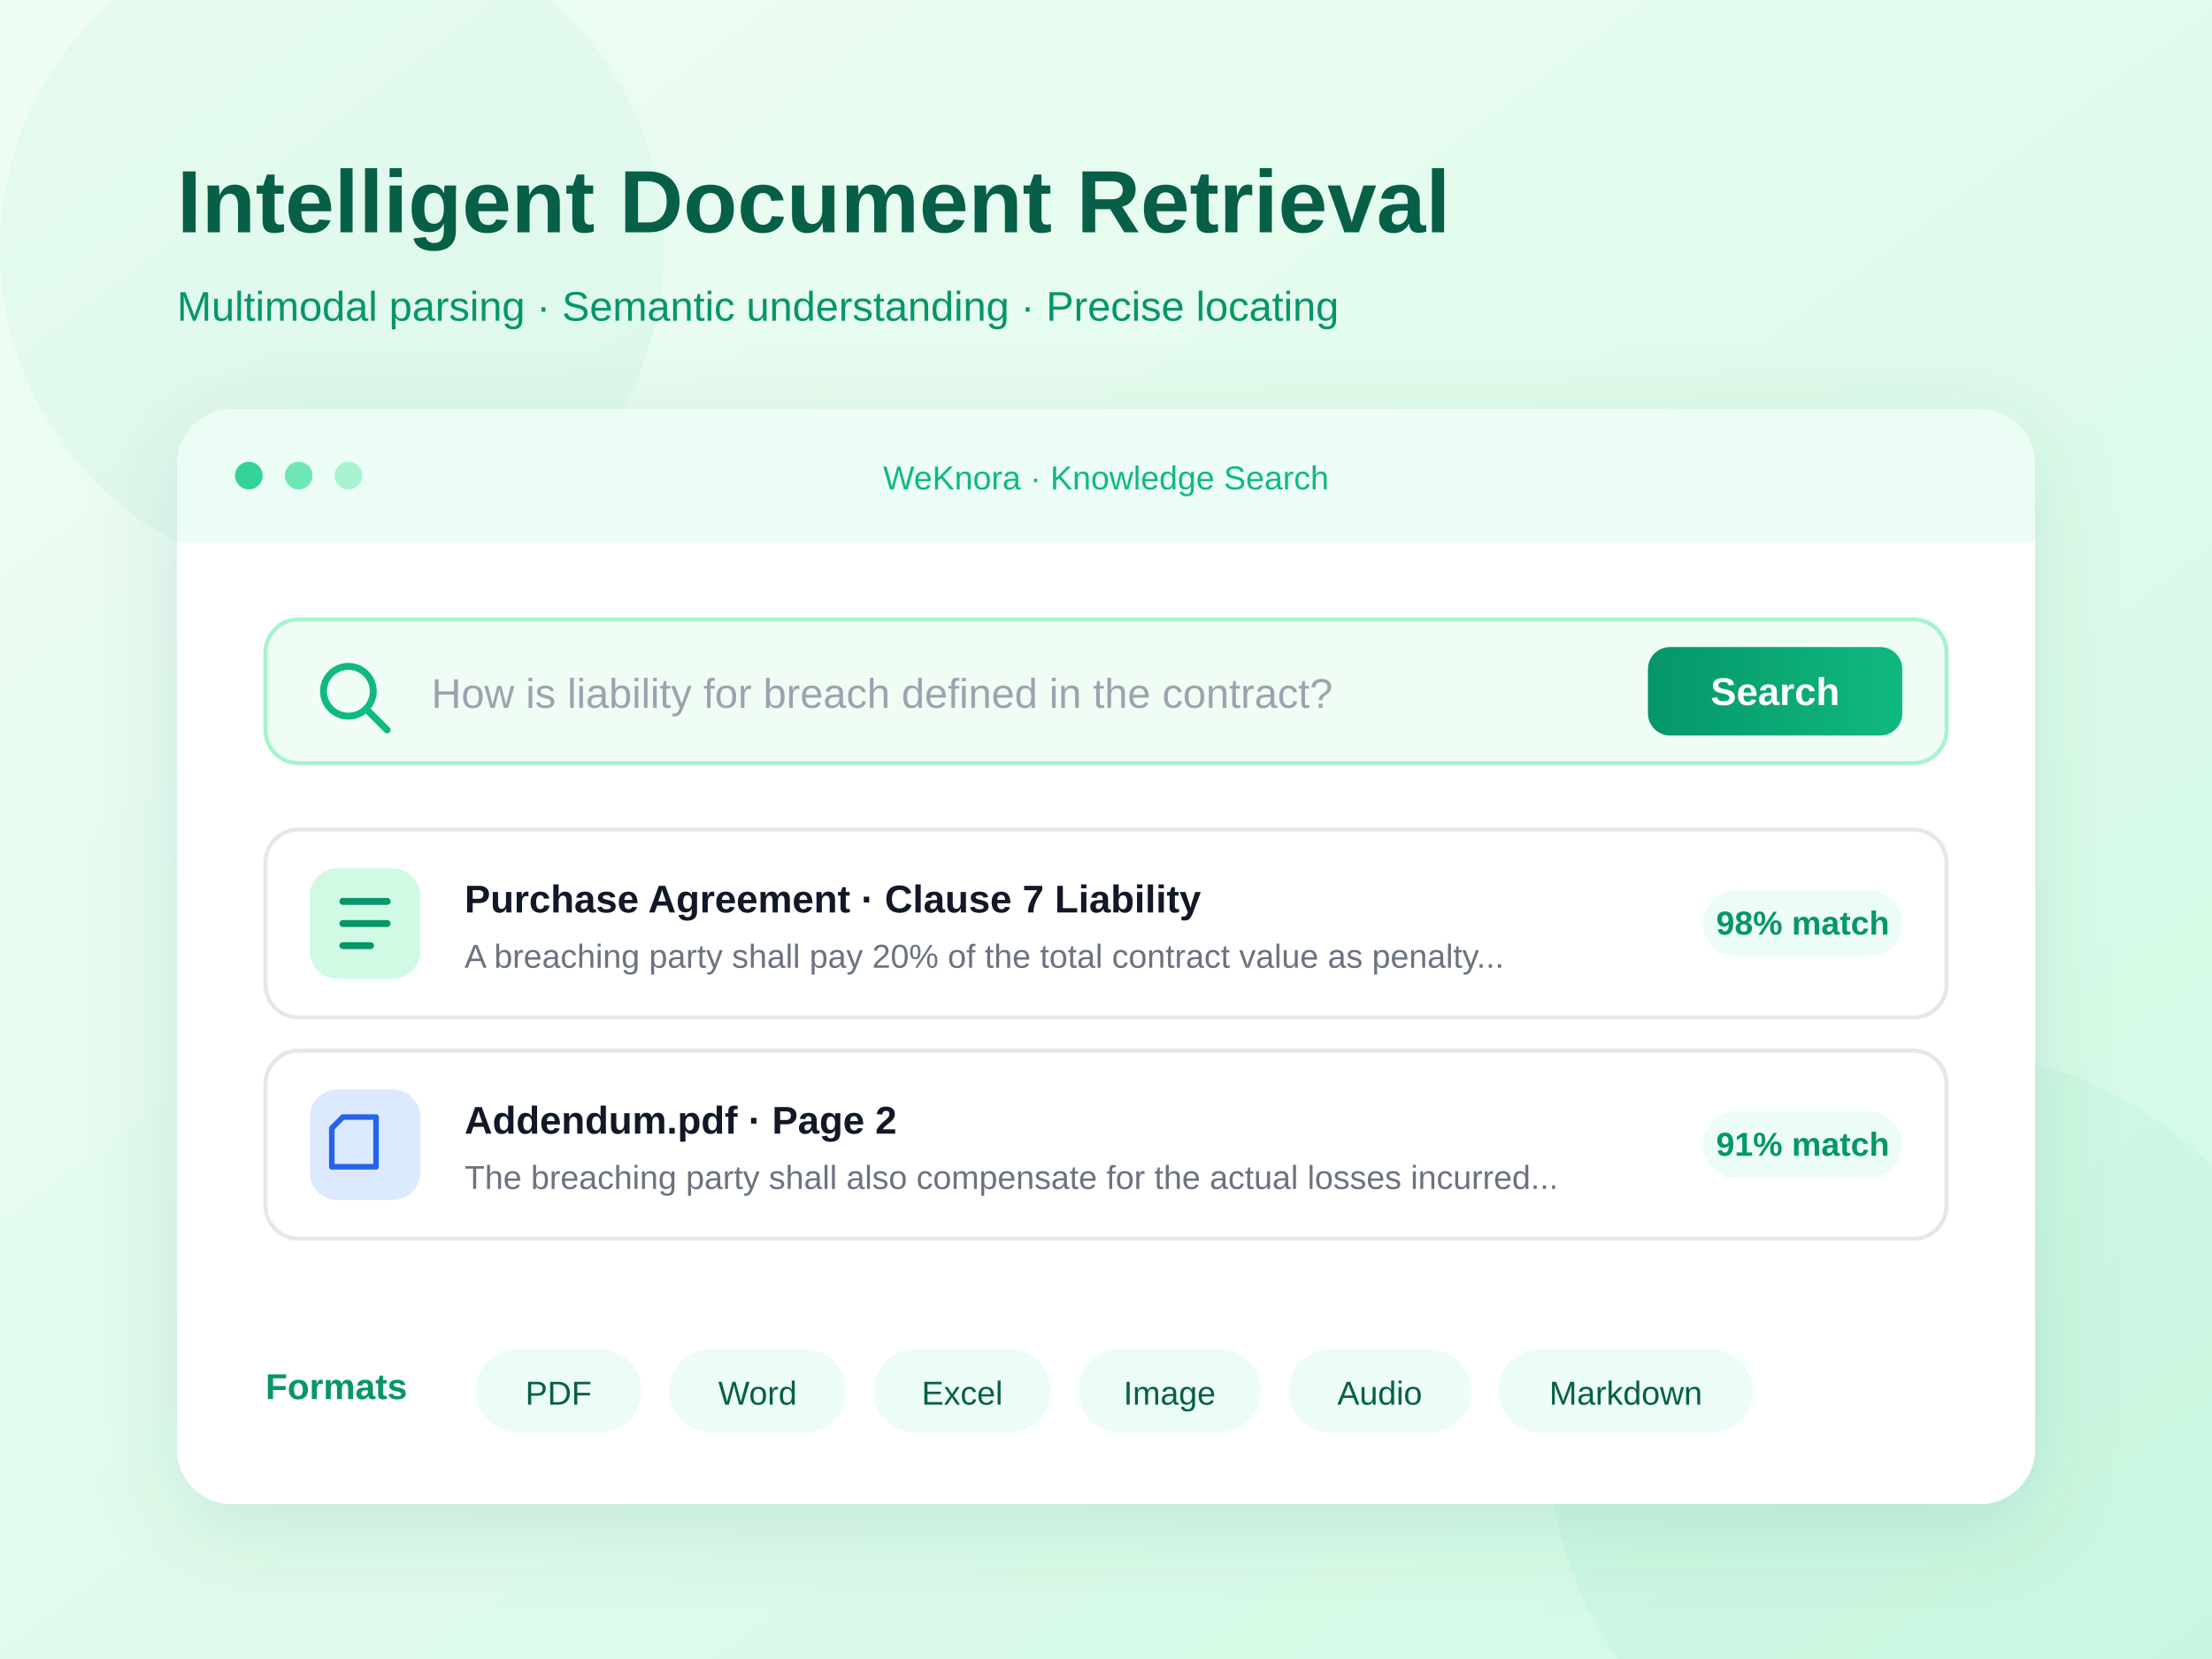
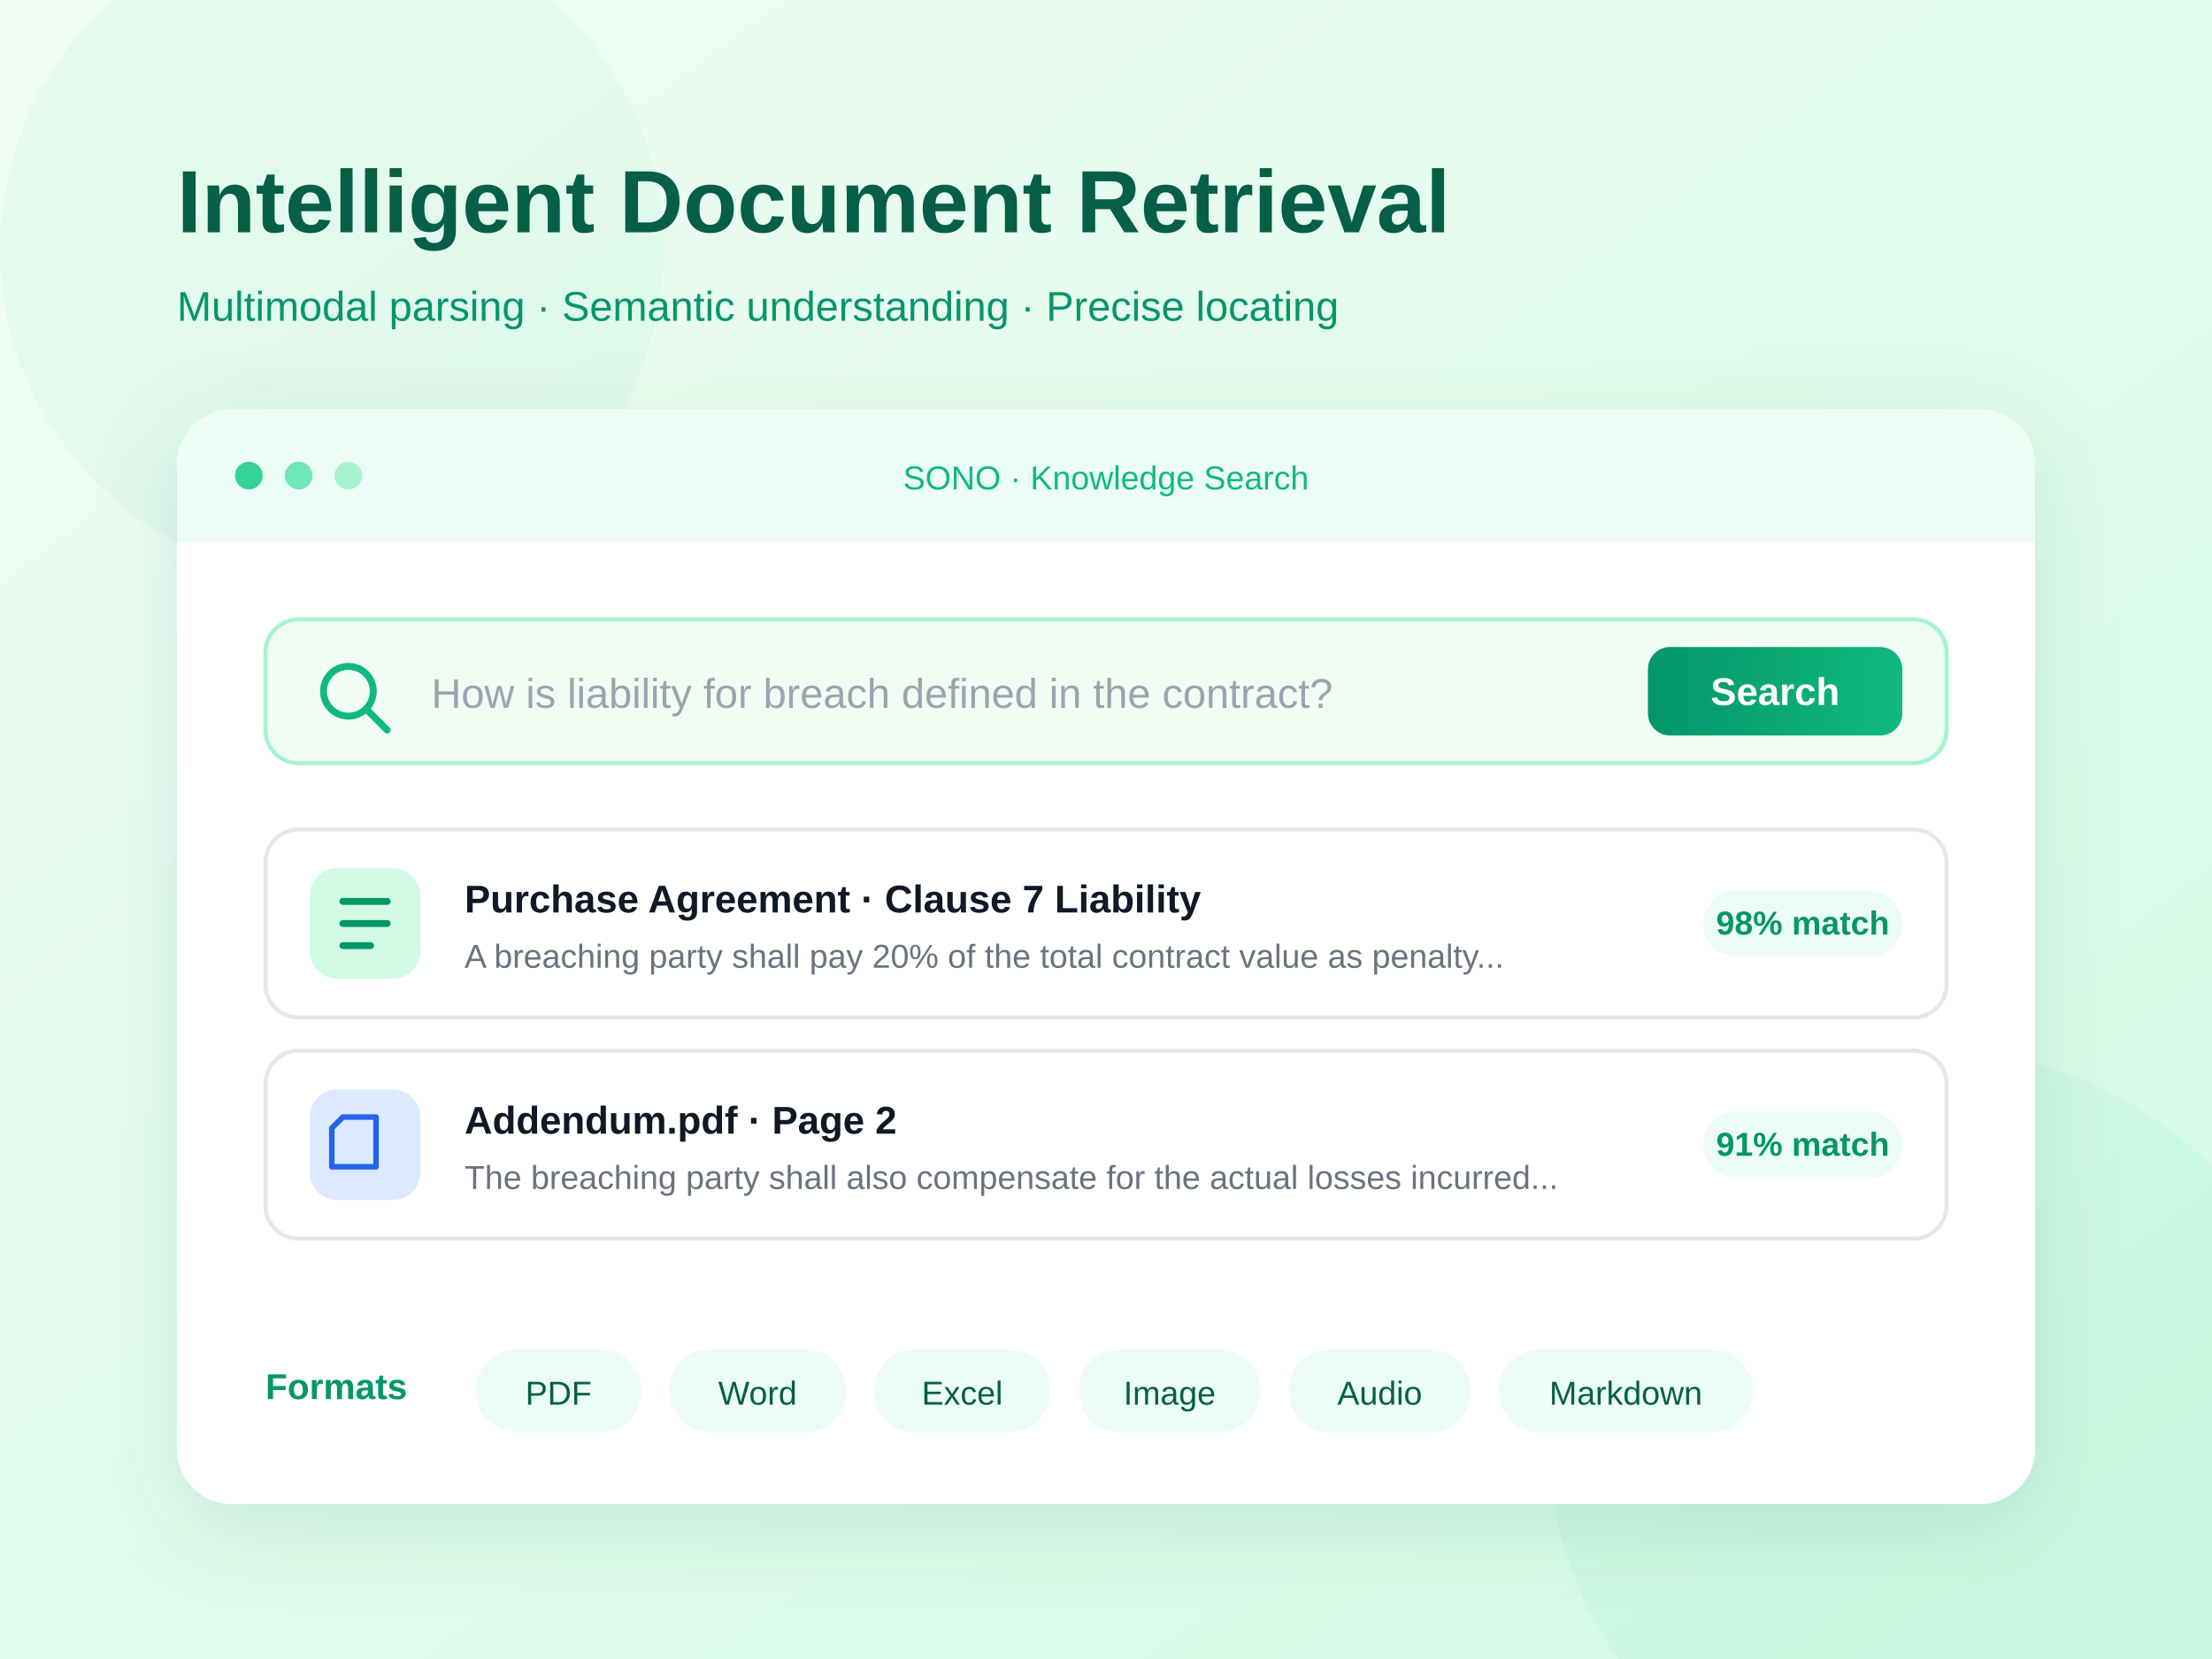
<svg xmlns="http://www.w3.org/2000/svg" viewBox="0 0 800 600">
  <defs>
    <linearGradient id="bg1" x1="0%" y1="0%" x2="100%" y2="100%">
      <stop offset="0%" stop-color="#F0FDF4" />
      <stop offset="100%" stop-color="#D1FAE5" />
    </linearGradient>
    <linearGradient id="brand1" x1="0%" y1="0%" x2="100%" y2="0%">
      <stop offset="0%" stop-color="#059669" />
      <stop offset="100%" stop-color="#10B981" />
    </linearGradient>
    <filter id="soft1" x="-20%" y="-20%" width="140%" height="140%">
      <feDropShadow dx="0" dy="8" stdDeviation="16" flood-color="#065F46" flood-opacity="0.12" />
    </filter>
  </defs>
  <rect width="800" height="600" fill="url(#bg1)" />
  <circle cx="120" cy="90" r="120" fill="#10B981" opacity="0.05" />
  <circle cx="700" cy="520" r="140" fill="#34D399" opacity="0.06" />
  <text x="64" y="84" font-family="Arial, sans-serif" font-size="32" font-weight="700" fill="#065F46">Intelligent Document Retrieval</text>
  <text x="64" y="116" font-family="Arial, sans-serif" font-size="15" fill="#059669">Multimodal parsing · Semantic understanding · Precise locating</text>
  <g filter="url(#soft1)">
    <rect x="64" y="148" width="672" height="396" rx="20" fill="#FFFFFF" />
  </g>
  <rect x="64" y="148" width="672" height="48" rx="20" fill="#ECFDF5" />
  <rect x="64" y="176" width="672" height="20" fill="#ECFDF5" />
  <circle cx="90" cy="172" r="5" fill="#34D399" />
  <circle cx="108" cy="172" r="5" fill="#6EE7B7" />
  <circle cx="126" cy="172" r="5" fill="#A7F3D0" />
-   <text x="400" y="177" font-family="Arial, sans-serif" font-size="12" fill="#10B981" text-anchor="middle">WeKnora · Knowledge Search</text>
+   <text x="400" y="177" font-family="Arial, sans-serif" font-size="12" fill="#10B981" text-anchor="middle">SONO · Knowledge Search</text>
  <g transform="translate(96, 224)">
    <rect width="608" height="52" rx="12" fill="#F0FDF4" stroke="#A7F3D0" stroke-width="1.5" />
    <circle cx="30" cy="26" r="9" fill="none" stroke="#10B981" stroke-width="2.5" />
    <line x1="37" y1="33" x2="44" y2="40" stroke="#10B981" stroke-width="2.5" stroke-linecap="round" />
    <text x="60" y="32" font-family="Arial, sans-serif" font-size="15" fill="#9CA3AF">How is liability for breach defined in the contract?</text>
    <rect x="500" y="10" width="92" height="32" rx="8" fill="url(#brand1)" />
    <text x="546" y="31" font-family="Arial, sans-serif" font-size="14" font-weight="600" fill="#FFFFFF" text-anchor="middle">Search</text>
  </g>
  <g transform="translate(96, 300)">
    <rect width="608" height="68" rx="12" fill="#FFFFFF" stroke="#E5E7EB" stroke-width="1.5" />
    <rect x="16" y="14" width="40" height="40" rx="10" fill="#D1FAE5" />
    <path d="M28 26 H44 M28 34 H44 M28 42 H38" stroke="#059669" stroke-width="2.5" stroke-linecap="round" />
    <text x="72" y="30" font-family="Arial, sans-serif" font-size="14" font-weight="600" fill="#111827">Purchase Agreement · Clause 7 Liability</text>
    <text x="72" y="50" font-family="Arial, sans-serif" font-size="12" fill="#6B7280">A breaching party shall pay 20% of the total contract value as penalty...</text>
    <rect x="520" y="22" width="72" height="24" rx="12" fill="#ECFDF5" />
    <text x="556" y="38" font-family="Arial, sans-serif" font-size="12" font-weight="600" fill="#059669" text-anchor="middle">98% match</text>
  </g>
  <g transform="translate(96, 380)">
    <rect width="608" height="68" rx="12" fill="#FFFFFF" stroke="#E5E7EB" stroke-width="1.5" />
    <rect x="16" y="14" width="40" height="40" rx="10" fill="#DBEAFE" />
    <path d="M28 24 h12 v18 h-16 v-14 z" fill="none" stroke="#2563EB" stroke-width="2" stroke-linejoin="round" />
    <text x="72" y="30" font-family="Arial, sans-serif" font-size="14" font-weight="600" fill="#111827">Addendum.pdf · Page 2</text>
    <text x="72" y="50" font-family="Arial, sans-serif" font-size="12" fill="#6B7280">The breaching party shall also compensate for the actual losses incurred...</text>
    <rect x="520" y="22" width="72" height="24" rx="12" fill="#ECFDF5" />
    <text x="556" y="38" font-family="Arial, sans-serif" font-size="12" font-weight="600" fill="#059669" text-anchor="middle">91% match</text>
  </g>
  <g transform="translate(96, 472)">
    <text x="0" y="34" font-family="Arial, sans-serif" font-size="13" font-weight="600" fill="#059669">Formats</text>
    <g font-family="Arial, sans-serif" font-size="12" fill="#065F46" text-anchor="middle">
      <rect x="76" y="16" width="60" height="30" rx="15" fill="#ECFDF5" />
      <text x="106" y="36">PDF</text>
      <rect x="146" y="16" width="64" height="30" rx="15" fill="#ECFDF5" />
      <text x="178" y="36">Word</text>
      <rect x="220" y="16" width="64" height="30" rx="15" fill="#ECFDF5" />
      <text x="252" y="36">Excel</text>
      <rect x="294" y="16" width="66" height="30" rx="15" fill="#ECFDF5" />
      <text x="327" y="36">Image</text>
      <rect x="370" y="16" width="66" height="30" rx="15" fill="#ECFDF5" />
      <text x="403" y="36">Audio</text>
      <rect x="446" y="16" width="92" height="30" rx="15" fill="#ECFDF5" />
      <text x="492" y="36">Markdown</text>
    </g>
  </g>
</svg>
